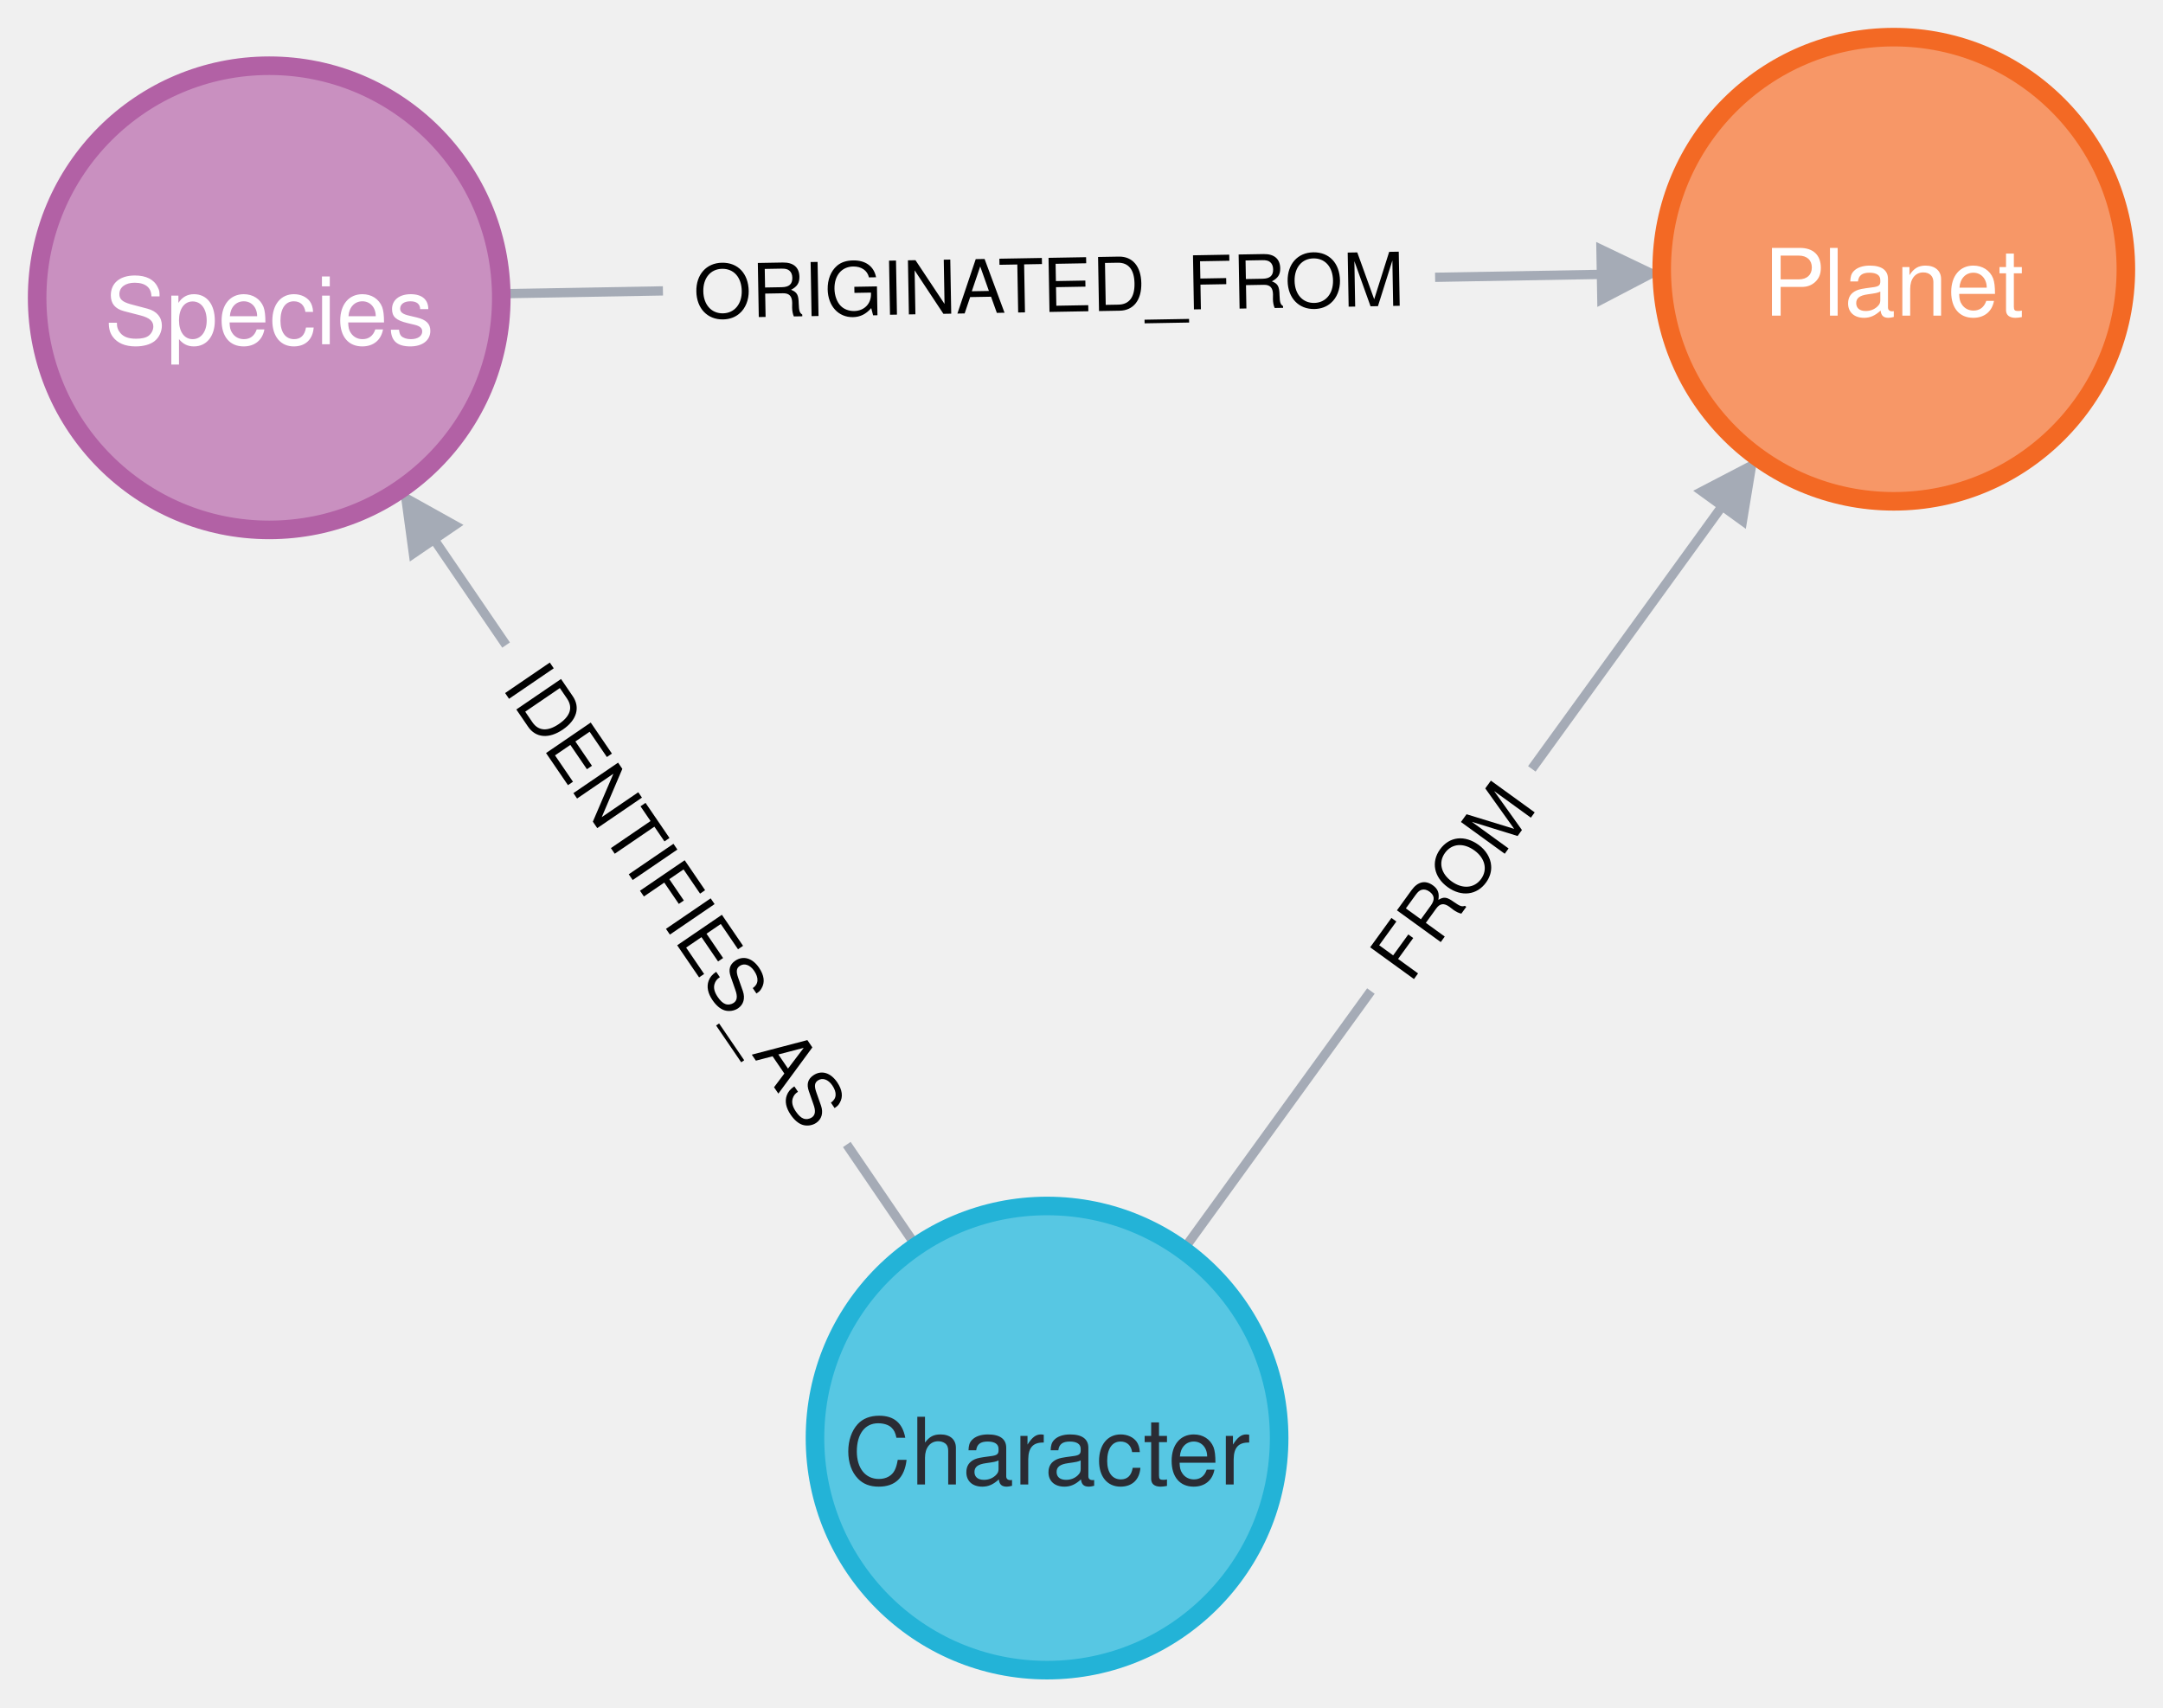
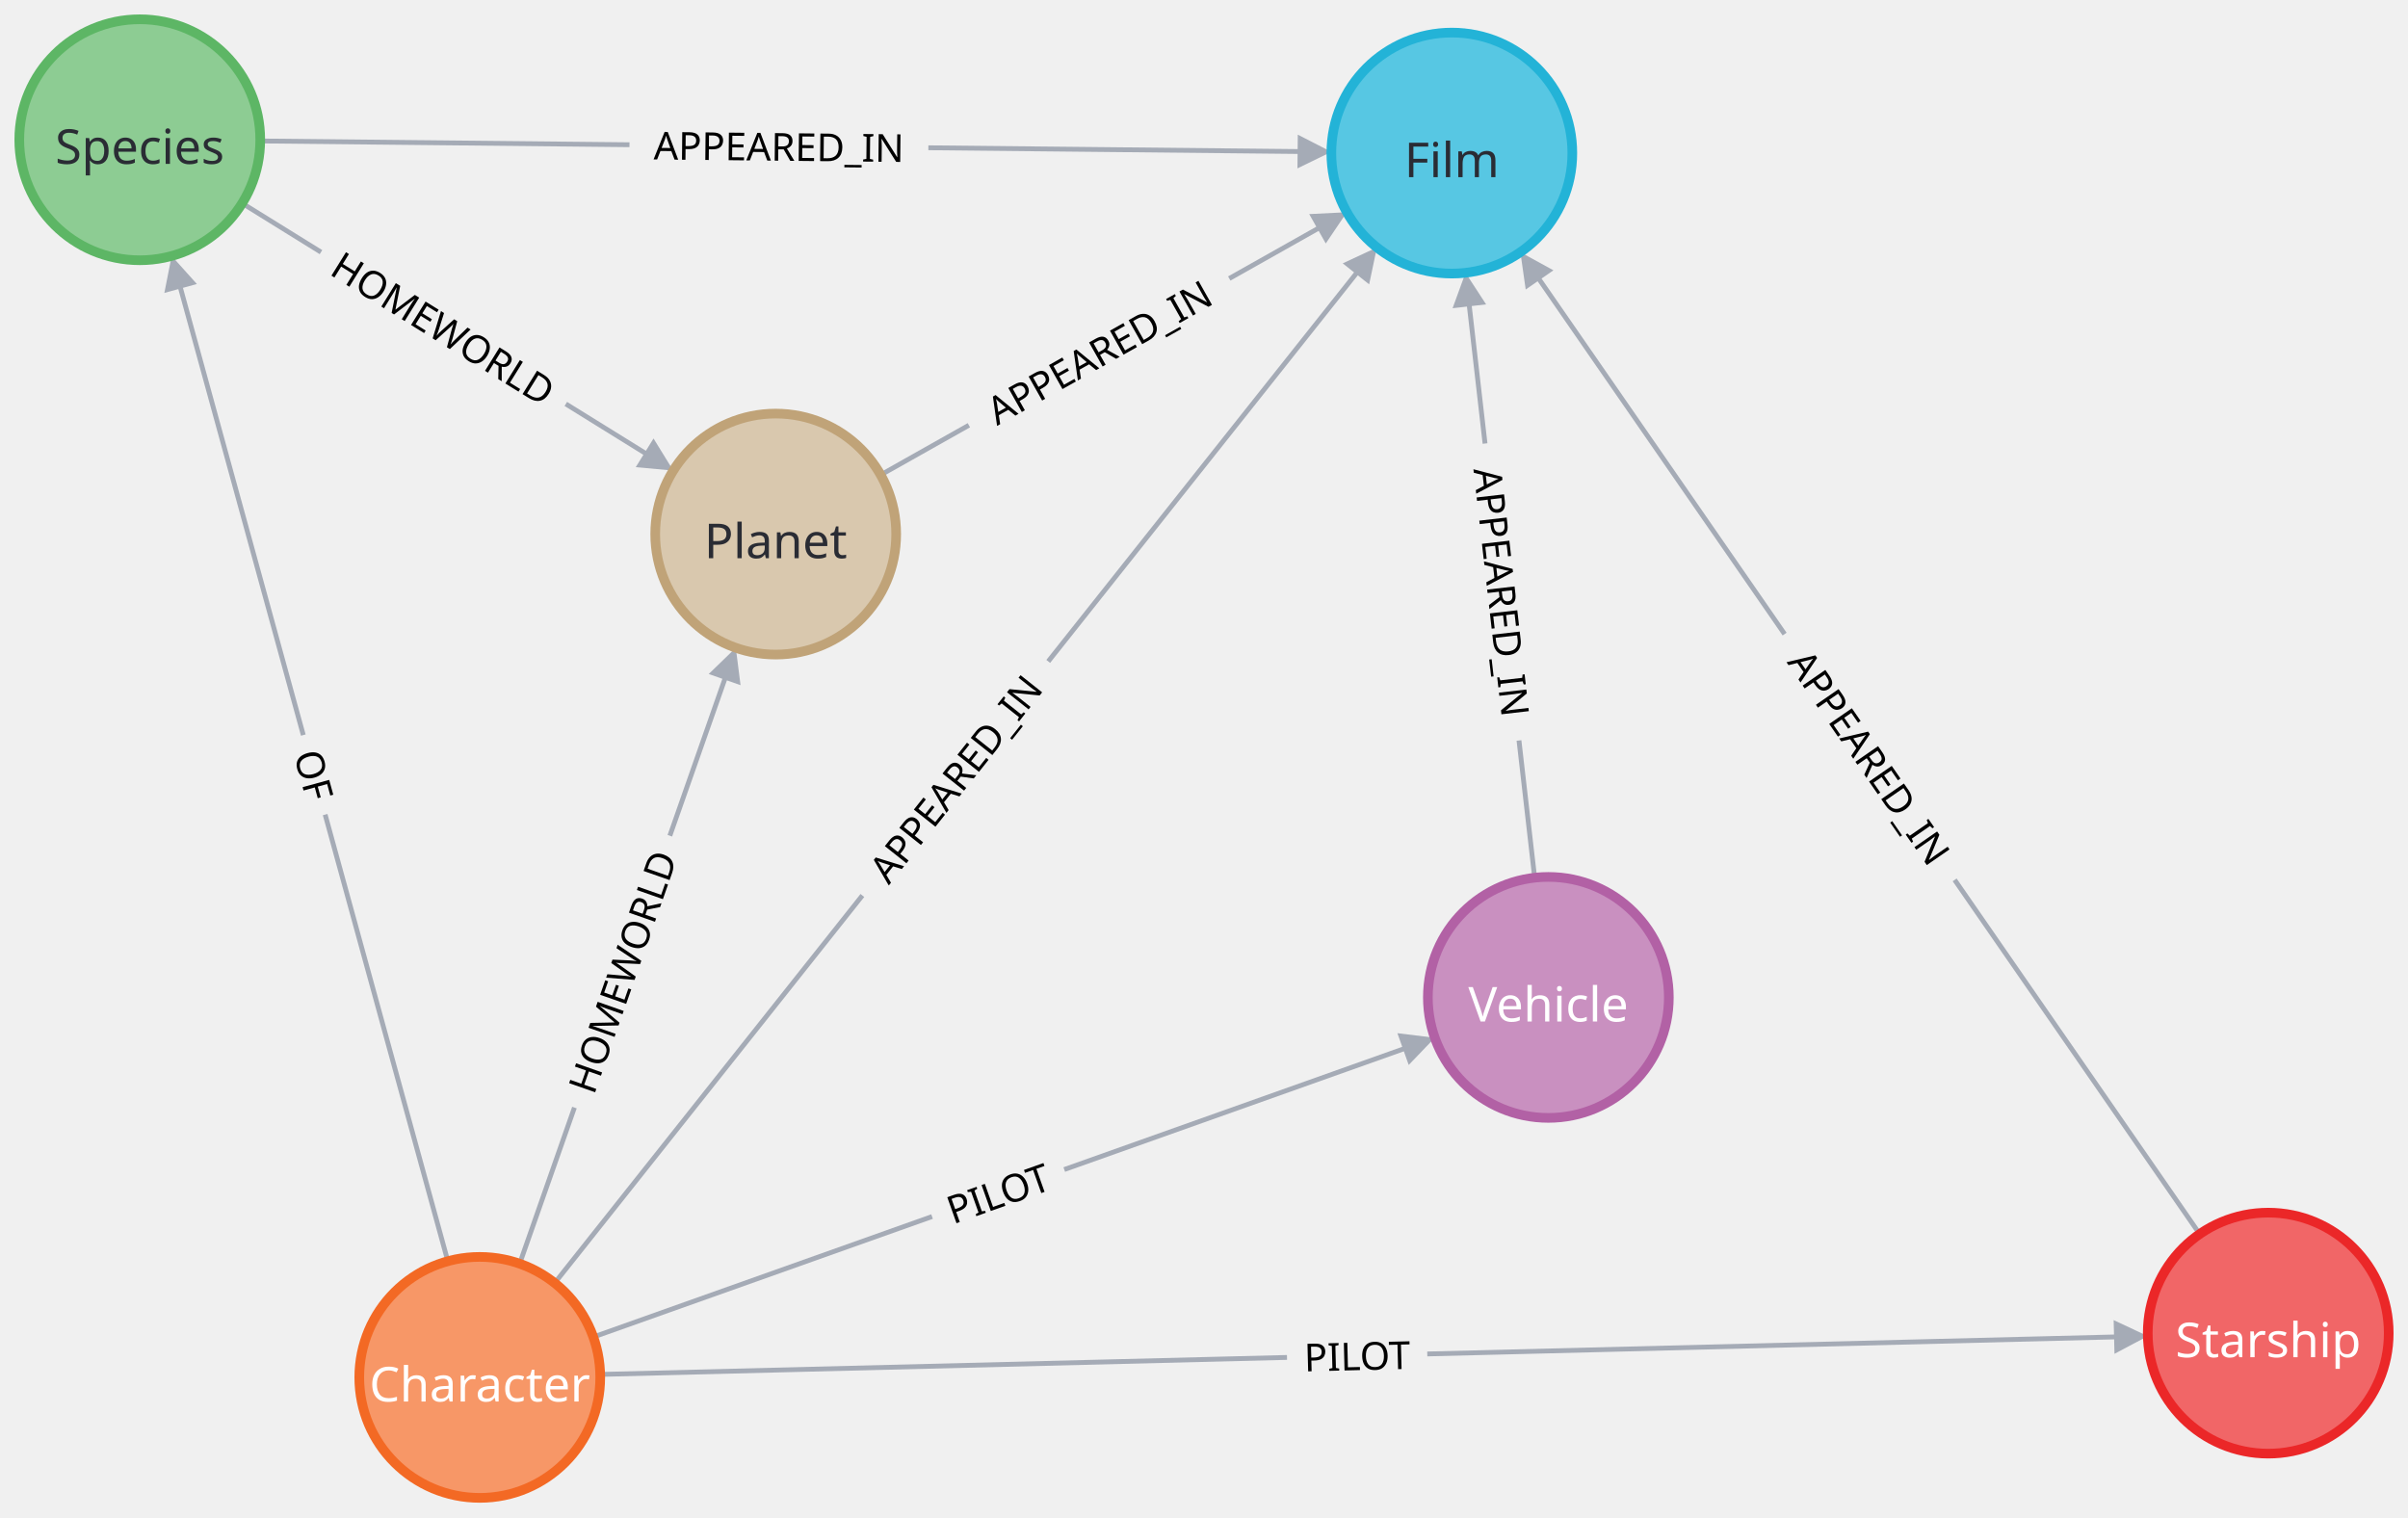
- <svg xmlns="http://www.w3.org/2000/svg" width="233" height="183.901" viewBox="-76.704 -102.374 233 183.901">
+ <svg xmlns="http://www.w3.org/2000/svg" width="499.657" height="314.807" viewBox="-287.446 -186.282 499.657 314.807">
  <g class="layer relationships">
-     <g class="relationship" transform="translate(36.08632 52.52629) rotate(235.6977)">
-       <path class="b-outline" fill="#A5ABB6" stroke="none" d="M 25 0.5 L 38.278 0.5 L 38.278 -0.5 L 25 -0.5 Z M 103.403 0.5 L 116.68 0.5 L 116.68 3.5 L 123.68 0 L 116.68 -3.5 L 116.68 -0.5 L 103.403 -0.5 Z" />
-       <text text-anchor="middle" pointer-events="none" font-size="8px" fill="#000000" x="70.84" y="3" transform="rotate(180 70.84016 0)" font-family="Helvetica Neue, Helvetica, Arial, sans-serif">IDENTIFIES_AS</text>
+     <g class="relationship" transform="translate(-187.8974 99.5257) rotate(358.5826)">
+       <path class="outline" fill="#A5ABB6" stroke="none" d="M 25 0.5 L 167.552 0.5 L 167.552 -0.5 L 25 -0.5 Z M 196.67 0.5 L 339.222 0.5 L 339.222 3.5 L 346.222 0 L 339.222 -3.5 L 339.222 -0.5 L 196.67 -0.5 Z" />
+       <text text-anchor="middle" pointer-events="none" font-size="8px" fill="#000000" x="182.111" y="3" font-family="sans-serif">PILOT</text>
    </g>
-     <g class="relationship" transform="translate(36.08632 52.52629) rotate(305.9219)">
-       <path class="b-outline" fill="#A5ABB6" stroke="none" d="M 25 0.5 L 59.459 0.5 L 59.459 -0.5 L 25 -0.5 Z M 89.009 0.5 L 123.468 0.5 L 123.468 3.5 L 130.468 0 L 123.468 -3.5 L 123.468 -0.5 L 89.009 -0.5 Z" />
-       <text text-anchor="middle" pointer-events="none" font-size="8px" fill="#000000" x="74.234" y="3" font-family="Helvetica Neue, Helvetica, Arial, sans-serif">FROM</text>
+     <g class="relationship" transform="translate(-187.8974 99.5257) rotate(340.4247)">
+       <path class="outline" fill="#A5ABB6" stroke="none" d="M 25 0.5 L 99.608 0.5 L 99.608 -0.5 L 25 -0.5 Z M 128.726 0.5 L 203.334 0.5 L 203.334 3.5 L 210.334 0 L 203.334 -3.5 L 203.334 -0.5 L 128.726 -0.5 Z" />
+       <text text-anchor="middle" pointer-events="none" font-size="8px" fill="#000000" x="114.167" y="3" font-family="sans-serif">PILOT</text>
    </g>
-     <g class="relationship" transform="translate(-47.70378 -70.29495) rotate(358.9919)">
-       <path class="b-outline" fill="#A5ABB6" stroke="none" d="M 25 0.5 L 42.418 0.5 L 42.418 -0.5 L 25 -0.5 Z M 125.609 0.5 L 143.027 0.5 L 143.027 3.5 L 150.027 0 L 143.027 -3.5 L 143.027 -0.5 L 125.609 -0.5 Z" />
-       <text text-anchor="middle" pointer-events="none" font-size="8px" fill="#000000" x="84.014" y="3" font-family="Helvetica Neue, Helvetica, Arial, sans-serif">ORIGINATED_FROM</text>
+     <g class="relationship" transform="translate(-187.8974 99.5257) rotate(308.4489)">
+       <path class="outline" fill="#A5ABB6" stroke="none" d="M 25 0.5 L 127.681 0.5 L 127.681 -0.5 L 25 -0.5 Z M 189.7 0.5 L 292.381 0.5 L 292.381 3.5 L 299.381 0 L 292.381 -3.5 L 292.381 -0.5 L 189.7 -0.5 Z" />
+       <text text-anchor="middle" pointer-events="none" font-size="8px" fill="#000000" x="158.69" y="3" font-family="sans-serif">APPEARED_IN</text>
+     </g>
+     <g class="relationship" transform="translate(-126.4894 -75.46111) rotate(330.599)">
+       <path class="outline" fill="#A5ABB6" stroke="none" d="M 25 0.5 L 46.009 0.5 L 46.009 -0.5 L 25 -0.5 Z M 108.029 0.5 L 129.038 0.5 L 129.038 3.5 L 136.038 0 L 129.038 -3.5 L 129.038 -0.5 L 108.029 -0.5 Z" />
+       <text text-anchor="middle" pointer-events="none" font-size="8px" fill="#000000" x="77.019" y="3" font-family="sans-serif">APPEARED_IN</text>
+     </g>
+     <g class="relationship" transform="translate(183.211 90.34339) rotate(235.3232)">
+       <path class="outline" fill="#A5ABB6" stroke="none" d="M 25 0.5 L 114.365 0.5 L 114.365 -0.5 L 25 -0.5 Z M 176.384 0.5 L 265.749 0.5 L 265.749 3.5 L 272.749 0 L 265.749 -3.5 L 265.749 -0.5 L 176.384 -0.5 Z" />
+       <text text-anchor="middle" pointer-events="none" font-size="8px" fill="#000000" x="145.374" y="3" transform="rotate(180 145.3744 0)" font-family="sans-serif">APPEARED_IN</text>
+     </g>
+     <g class="relationship" transform="translate(-258.446 -157.2815) rotate(360.5817)">
+       <path class="outline" fill="#A5ABB6" stroke="none" d="M 25 0.5 L 101.624 0.5 L 101.624 -0.5 L 25 -0.5 Z M 163.644 0.5 L 240.268 0.5 L 240.268 3.5 L 247.268 0 L 240.268 -3.5 L 240.268 -0.5 L 163.644 -0.5 Z" />
+       <text text-anchor="middle" pointer-events="none" font-size="8px" fill="#000000" x="132.634" y="3" font-family="sans-serif">APPEARED_IN</text>
+     </g>
+     <g class="relationship" transform="translate(33.83468 20.67833) rotate(263.4787)">
+       <path class="outline" fill="#A5ABB6" stroke="none" d="M 25 0.5 L 53.659 0.5 L 53.659 -0.5 L 25 -0.5 Z M 115.678 0.5 L 144.337 0.5 L 144.337 3.5 L 151.337 0 L 144.337 -3.5 L 144.337 -0.5 L 115.678 -0.5 Z" />
+       <text text-anchor="middle" pointer-events="none" font-size="8px" fill="#000000" x="84.668" y="3" transform="rotate(180 84.66842 0)" font-family="sans-serif">APPEARED_IN</text>
+     </g>
+     <g class="relationship" transform="translate(-187.8974 99.5257) rotate(254.639)">
+       <path class="outline" fill="#A5ABB6" stroke="none" d="M 25 0.5 L 121.106 0.5 L 121.106 -0.5 L 25 -0.5 Z M 138.215 0.5 L 234.321 0.5 L 234.321 3.5 L 241.321 0 L 234.321 -3.5 L 234.321 -0.5 L 138.215 -0.5 Z" />
+       <text text-anchor="middle" pointer-events="none" font-size="8px" fill="#000000" x="129.661" y="3" transform="rotate(180 129.6607 0)" font-family="sans-serif">OF</text>
+     </g>
+     <g class="relationship" transform="translate(-258.446 -157.2815) rotate(391.8012)">
+       <path class="outline" fill="#A5ABB6" stroke="none" d="M 25 0.5 L 44.244 0.5 L 44.244 -0.5 L 25 -0.5 Z M 104.021 0.5 L 123.265 0.5 L 123.265 3.5 L 130.265 0 L 123.265 -3.5 L 123.265 -0.5 L 104.021 -0.5 Z" />
+       <text text-anchor="middle" pointer-events="none" font-size="8px" fill="#000000" x="74.132" y="3" font-family="sans-serif">HOMEWORLD</text>
+     </g>
+     <g class="relationship" transform="translate(-187.8974 99.5257) rotate(289.3375)">
+       <path class="outline" fill="#A5ABB6" stroke="none" d="M 25 0.5 L 59.336 0.5 L 59.336 -0.5 L 25 -0.5 Z M 119.113 0.5 L 153.449 0.5 L 153.449 3.5 L 160.449 0 L 153.449 -3.5 L 153.449 -0.5 L 119.113 -0.5 Z" />
+       <text text-anchor="middle" pointer-events="none" font-size="8px" fill="#000000" x="89.224" y="3" font-family="sans-serif">HOMEWORLD</text>
    </g>
  </g>
  <g class="layer nodes">
-     <g class="node" aria-label="graph-node-1" transform="translate(36.08632,52.52629)">
-       <circle class="b-outline" cx="0" cy="0" r="25" fill="#57C7E3" stroke="#23b3d7" stroke-width="2px" />
-       <text class="caption" text-anchor="middle" pointer-events="none" x="0" y="5" font-size="10px" fill="#2A2C34" font-family="Helvetica Neue, Helvetica, Arial, sans-serif"> Character</text>
+     <g class="node" aria-label="graph-node-5" transform="translate(33.83468,20.67833)">
+       <circle class="outline" cx="0" cy="0" r="25" fill="#C990C0" stroke="#b261a5" stroke-width="2px" />
+       <text class="caption" text-anchor="middle" pointer-events="none" x="0" y="5" font-size="10px" fill="#FFFFFF" font-family="sans-serif"> Vehicle</text>
    </g>
-     <g class="node" aria-label="graph-node-2" transform="translate(127.2965,-73.37429)">
-       <circle class="b-outline" cx="0" cy="0" r="25" fill="#F79767" stroke="#f36924" stroke-width="2px" />
-       <text class="caption" text-anchor="middle" pointer-events="none" x="0" y="5" font-size="10px" fill="#FFFFFF" font-family="Helvetica Neue, Helvetica, Arial, sans-serif"> Planet</text>
+     <g class="node" aria-label="graph-node-2" transform="translate(-187.8974,99.5257)">
+       <circle class="outline" cx="0" cy="0" r="25" fill="#F79767" stroke="#f36924" stroke-width="2px" />
+       <text class="caption" text-anchor="middle" pointer-events="none" x="0" y="5" font-size="10px" fill="#FFFFFF" font-family="sans-serif"> Character</text>
    </g>
-     <g class="node" aria-label="graph-node-3" transform="translate(-47.70378,-70.29495)">
-       <circle class="b-outline" cx="0" cy="0" r="25" fill="#C990C0" stroke="#b261a5" stroke-width="2px" />
-       <text class="caption" text-anchor="middle" pointer-events="none" x="0" y="5" font-size="10px" fill="#FFFFFF" font-family="Helvetica Neue, Helvetica, Arial, sans-serif"> Species</text>
+     <g class="node" aria-label="graph-node-1" transform="translate(13.8077,-154.5176)">
+       <circle class="outline" cx="0" cy="0" r="25" fill="#57C7E3" stroke="#23b3d7" stroke-width="2px" />
+       <text class="caption" text-anchor="middle" pointer-events="none" x="0" y="5" font-size="10px" fill="#2A2C34" font-family="sans-serif"> Film</text>
+     </g>
+     <g class="node" aria-label="graph-node-4" transform="translate(183.211,90.34339)">
+       <circle class="outline" cx="0" cy="0" r="25" fill="#F16667" stroke="#eb2728" stroke-width="2px" />
+       <text class="caption" text-anchor="middle" pointer-events="none" x="0" y="5" font-size="10px" fill="#FFFFFF" font-family="sans-serif"> Starship</text>
+     </g>
+     <g class="node" aria-label="graph-node-3" transform="translate(-126.4894,-75.46111)">
+       <circle class="outline" cx="0" cy="0" r="25" fill="#D9C8AE" stroke="#c0a378" stroke-width="2px" />
+       <text class="caption" text-anchor="middle" pointer-events="none" x="0" y="5" font-size="10px" fill="#2A2C34" font-family="sans-serif"> Planet</text>
+     </g>
+     <g class="node" aria-label="graph-node-6" transform="translate(-258.446,-157.2815)">
+       <circle class="outline" cx="0" cy="0" r="25" fill="#8DCC93" stroke="#5db665" stroke-width="2px" />
+       <text class="caption" text-anchor="middle" pointer-events="none" x="0" y="5" font-size="10px" fill="#2A2C34" font-family="sans-serif"> Species</text>
    </g>
  </g>
</svg>
